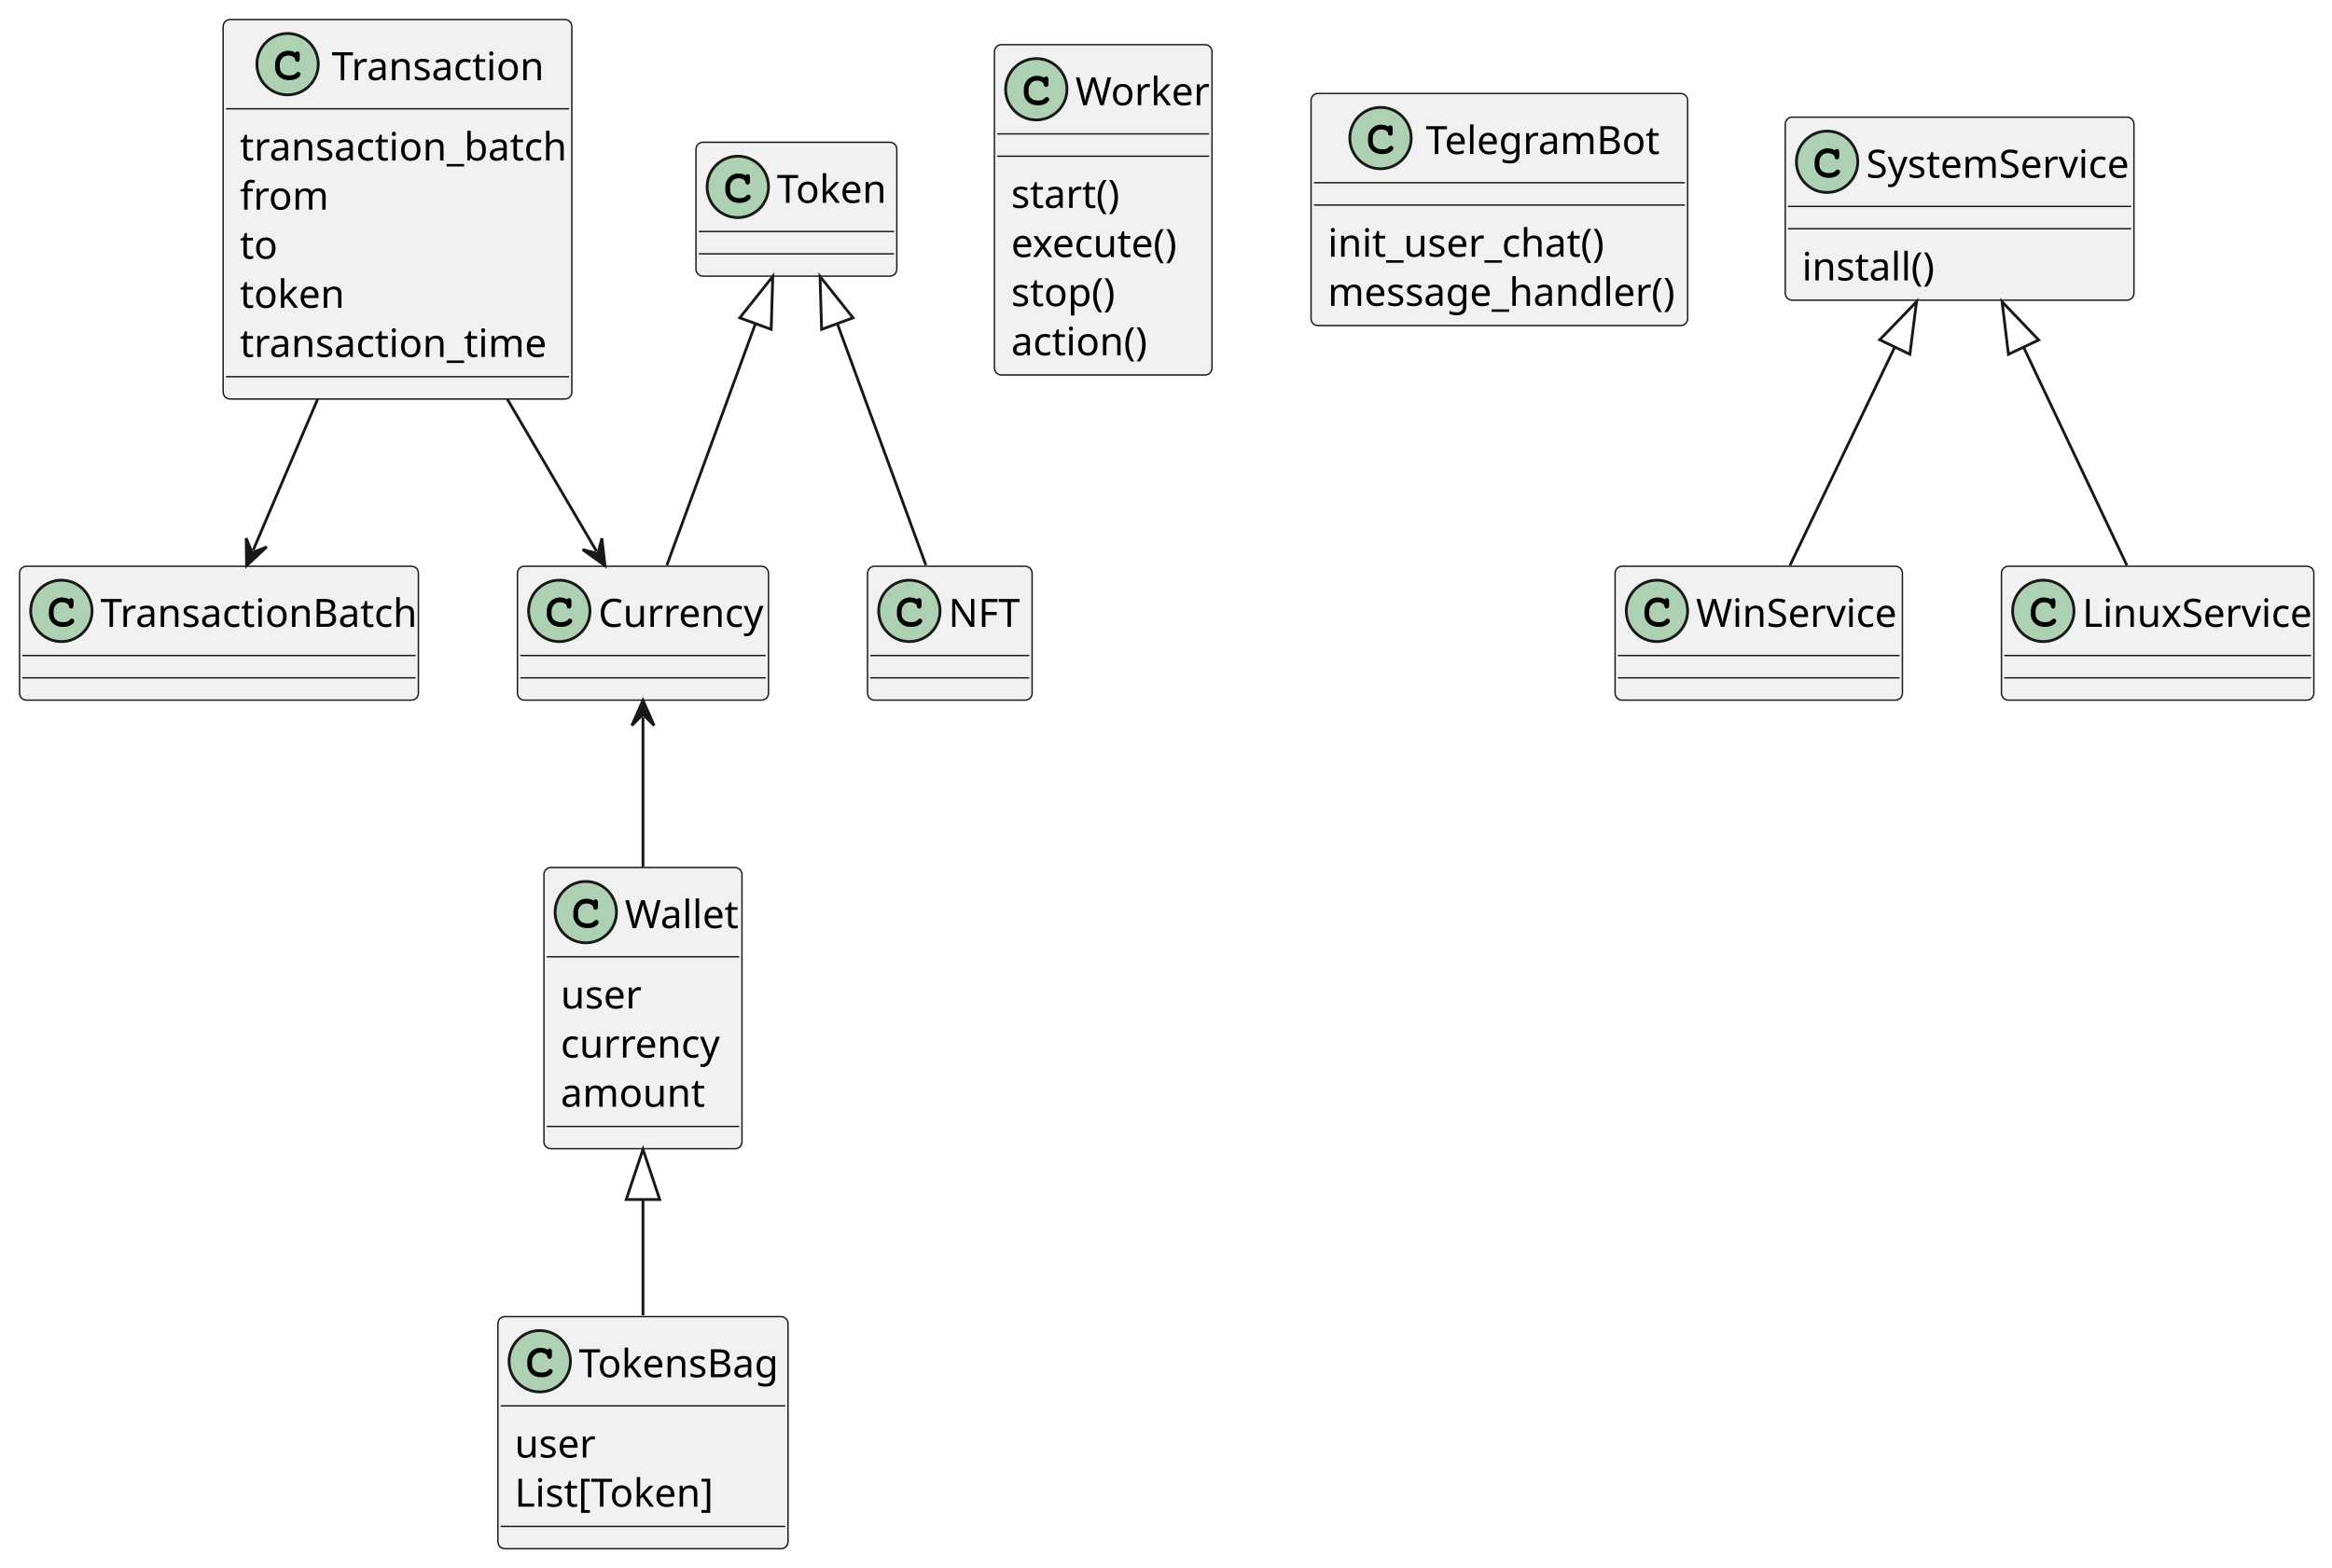
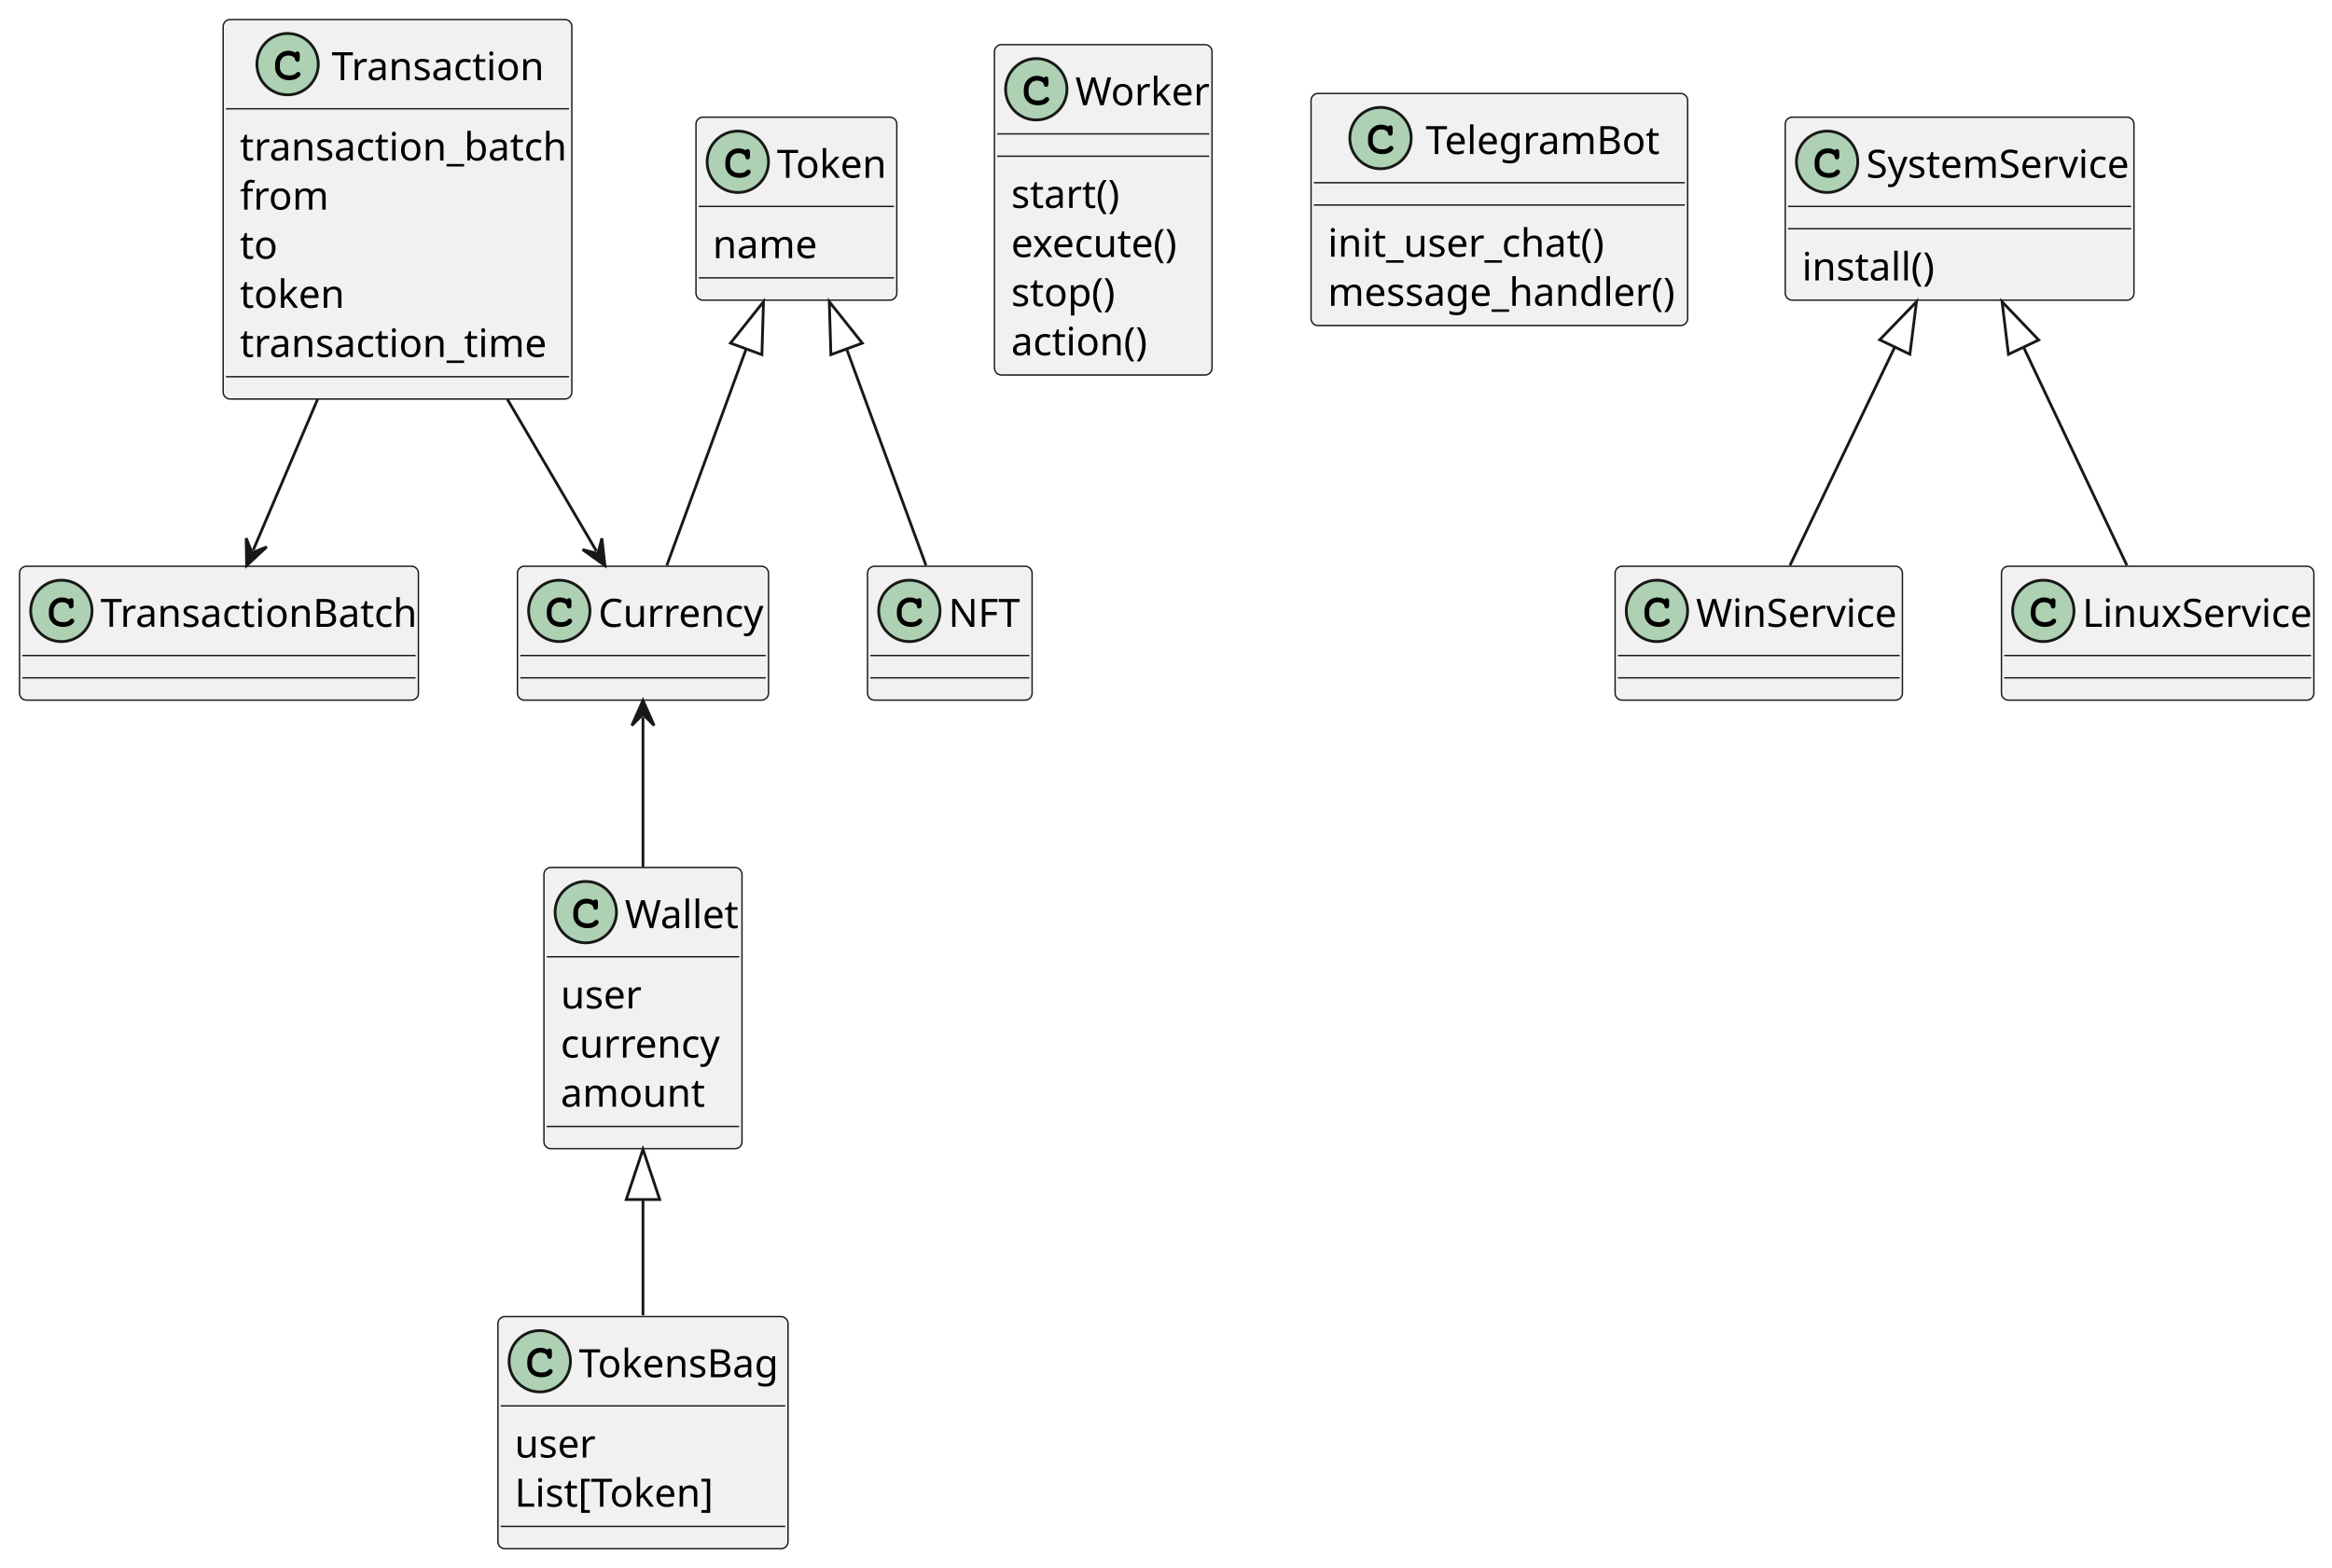
<svg xmlns="http://www.w3.org/2000/svg" contentStyleType="text/css" height="562px" preserveAspectRatio="none" style="width:836px;height:562px;background:#FFFFFF;" version="1.1" viewBox="0 0 836 562" width="836px" zoomAndPan="magnify">
  <defs />
  <g>
    <g id="elem_Worker">
      <rect codeLine="1" fill="#F1F1F1" height="118.438" id="Worker" rx="2.5" ry="2.5" style="stroke:#181818;stroke-width:0.5;" width="78" x="356.5" y="16" />
      <ellipse cx="371.5" cy="32" fill="#ADD1B2" rx="11" ry="11" style="stroke:#181818;stroke-width:1.0;" />
      <path d="M374.266,27.875 Q374.422,27.656 374.609,27.547 Q374.797,27.438 375.016,27.438 Q375.391,27.438 375.625,27.695 Q375.859,27.953 375.859,28.562 L375.859,30.016 Q375.859,30.625 375.625,30.891 Q375.391,31.156 375.016,31.156 Q374.672,31.156 374.469,30.953 Q374.266,30.766 374.156,30.25 Q374.109,29.891 373.922,29.703 Q373.594,29.328 372.984,29.109 Q372.375,28.891 371.75,28.891 Q370.984,28.891 370.352,29.219 Q369.719,29.547 369.227,30.297 Q368.734,31.047 368.734,32.078 L368.734,33.172 Q368.734,34.406 369.625,35.227 Q370.516,36.047 372.109,36.047 Q373.047,36.047 373.703,35.797 Q374.094,35.641 374.516,35.203 Q374.781,34.938 374.93,34.859 Q375.078,34.781 375.281,34.781 Q375.609,34.781 375.867,35.039 Q376.125,35.297 376.125,35.641 Q376.125,35.984 375.781,36.391 Q375.281,36.969 374.484,37.297 Q373.406,37.75 372.109,37.75 Q370.594,37.75 369.391,37.125 Q368.406,36.625 367.719,35.555 Q367.031,34.484 367.031,33.203 L367.031,32.047 Q367.031,30.719 367.648,29.57 Q368.266,28.422 369.359,27.805 Q370.453,27.188 371.688,27.188 Q372.422,27.188 373.07,27.352 Q373.719,27.516 374.266,27.875 Z " fill="#000000" />
      <text fill="#000000" font-family="sans-serif" font-size="14" lengthAdjust="spacing" textLength="46" x="385.5" y="37.728">Worker</text>
      <line style="stroke:#181818;stroke-width:0.5;" x1="357.5" x2="433.5" y1="48" y2="48" />
      <line style="stroke:#181818;stroke-width:0.5;" x1="357.5" x2="433.5" y1="56" y2="56" />
      <text fill="#000000" font-family="sans-serif" font-size="14" lengthAdjust="spacing" textLength="38" x="362.5" y="74.533">start()</text>
      <text fill="#000000" font-family="sans-serif" font-size="14" lengthAdjust="spacing" textLength="59" x="362.5" y="92.143">execute()</text>
      <text fill="#000000" font-family="sans-serif" font-size="14" lengthAdjust="spacing" textLength="37" x="362.5" y="109.752">stop()</text>
      <text fill="#000000" font-family="sans-serif" font-size="14" lengthAdjust="spacing" textLength="48" x="362.5" y="127.361">action()</text>
    </g>
    <g id="elem_TelegramBot">
      <rect codeLine="9" fill="#F1F1F1" height="83.219" id="TelegramBot" rx="2.5" ry="2.5" style="stroke:#181818;stroke-width:0.5;" width="135" x="470" y="33.5" />
      <ellipse cx="494.9" cy="49.5" fill="#ADD1B2" rx="11" ry="11" style="stroke:#181818;stroke-width:1.0;" />
      <path d="M497.666,45.375 Q497.822,45.156 498.009,45.047 Q498.197,44.938 498.416,44.938 Q498.791,44.938 499.025,45.195 Q499.259,45.453 499.259,46.062 L499.259,47.516 Q499.259,48.125 499.025,48.391 Q498.791,48.656 498.416,48.656 Q498.072,48.656 497.869,48.453 Q497.666,48.266 497.556,47.75 Q497.509,47.391 497.322,47.203 Q496.994,46.828 496.384,46.609 Q495.775,46.391 495.15,46.391 Q494.384,46.391 493.752,46.719 Q493.119,47.047 492.627,47.797 Q492.134,48.547 492.134,49.578 L492.134,50.672 Q492.134,51.906 493.025,52.727 Q493.916,53.547 495.509,53.547 Q496.447,53.547 497.103,53.297 Q497.494,53.141 497.916,52.703 Q498.181,52.438 498.33,52.359 Q498.478,52.281 498.681,52.281 Q499.009,52.281 499.267,52.539 Q499.525,52.797 499.525,53.141 Q499.525,53.484 499.181,53.891 Q498.681,54.469 497.884,54.797 Q496.806,55.25 495.509,55.25 Q493.994,55.25 492.791,54.625 Q491.806,54.125 491.119,53.055 Q490.431,51.984 490.431,50.703 L490.431,49.547 Q490.431,48.219 491.048,47.07 Q491.666,45.922 492.759,45.305 Q493.853,44.688 495.087,44.688 Q495.822,44.688 496.47,44.852 Q497.119,45.016 497.666,45.375 Z " fill="#000000" />
      <text fill="#000000" font-family="sans-serif" font-size="14" lengthAdjust="spacing" textLength="81" x="511.1" y="55.228">TelegramBot</text>
      <line style="stroke:#181818;stroke-width:0.5;" x1="471" x2="604" y1="65.5" y2="65.5" />
      <line style="stroke:#181818;stroke-width:0.5;" x1="471" x2="604" y1="73.5" y2="73.5" />
      <text fill="#000000" font-family="sans-serif" font-size="14" lengthAdjust="spacing" textLength="99" x="476" y="92.033">init_user_chat()</text>
      <text fill="#000000" font-family="sans-serif" font-size="14" lengthAdjust="spacing" textLength="123" x="476" y="109.643">message_handler()</text>
    </g>
    <g id="elem_Transaction">
      <rect codeLine="14" fill="#F1F1F1" height="136.047" id="Transaction" rx="2.5" ry="2.5" style="stroke:#181818;stroke-width:0.5;" width="125" x="80" y="7" />
      <ellipse cx="103.1" cy="23" fill="#ADD1B2" rx="11" ry="11" style="stroke:#181818;stroke-width:1.0;" />
      <path d="M105.866,18.875 Q106.022,18.656 106.209,18.547 Q106.397,18.438 106.616,18.438 Q106.991,18.438 107.225,18.695 Q107.459,18.953 107.459,19.562 L107.459,21.016 Q107.459,21.625 107.225,21.891 Q106.991,22.156 106.616,22.156 Q106.272,22.156 106.069,21.953 Q105.866,21.766 105.756,21.25 Q105.709,20.891 105.522,20.703 Q105.194,20.328 104.584,20.109 Q103.975,19.891 103.35,19.891 Q102.584,19.891 101.952,20.219 Q101.319,20.547 100.827,21.297 Q100.334,22.047 100.334,23.078 L100.334,24.172 Q100.334,25.406 101.225,26.227 Q102.116,27.047 103.709,27.047 Q104.647,27.047 105.303,26.797 Q105.694,26.641 106.116,26.203 Q106.381,25.938 106.53,25.859 Q106.678,25.781 106.881,25.781 Q107.209,25.781 107.467,26.039 Q107.725,26.297 107.725,26.641 Q107.725,26.984 107.381,27.391 Q106.881,27.969 106.084,28.297 Q105.006,28.75 103.709,28.75 Q102.194,28.75 100.991,28.125 Q100.006,27.625 99.319,26.555 Q98.631,25.484 98.631,24.203 L98.631,23.047 Q98.631,21.719 99.248,20.57 Q99.866,19.422 100.959,18.805 Q102.053,18.188 103.287,18.188 Q104.022,18.188 104.67,18.352 Q105.319,18.516 105.866,18.875 Z " fill="#000000" />
      <text fill="#000000" font-family="sans-serif" font-size="14" lengthAdjust="spacing" textLength="75" x="118.9" y="28.729">Transaction</text>
      <line style="stroke:#181818;stroke-width:0.5;" x1="81" x2="204" y1="39" y2="39" />
      <text fill="#000000" font-family="sans-serif" font-size="14" lengthAdjust="spacing" textLength="113" x="86" y="57.533">transaction_batch</text>
      <text fill="#000000" font-family="sans-serif" font-size="14" lengthAdjust="spacing" textLength="28" x="86" y="75.143">from</text>
      <text fill="#000000" font-family="sans-serif" font-size="14" lengthAdjust="spacing" textLength="12" x="86" y="92.752">to</text>
      <text fill="#000000" font-family="sans-serif" font-size="14" lengthAdjust="spacing" textLength="35" x="86" y="110.361">token</text>
      <text fill="#000000" font-family="sans-serif" font-size="14" lengthAdjust="spacing" textLength="104" x="86" y="127.971">transaction_time</text>
      <line style="stroke:#181818;stroke-width:0.5;" x1="81" x2="204" y1="135.047" y2="135.047" />
    </g>
    <g id="elem_TransactionBatch">
      <rect codeLine="22" fill="#F1F1F1" height="48" id="TransactionBatch" rx="2.5" ry="2.5" style="stroke:#181818;stroke-width:0.5;" width="143" x="7" y="203" />
      <ellipse cx="22" cy="219" fill="#ADD1B2" rx="11" ry="11" style="stroke:#181818;stroke-width:1.0;" />
      <path d="M24.766,214.875 Q24.922,214.656 25.109,214.547 Q25.297,214.438 25.516,214.438 Q25.891,214.438 26.125,214.695 Q26.359,214.953 26.359,215.562 L26.359,217.016 Q26.359,217.625 26.125,217.891 Q25.891,218.156 25.516,218.156 Q25.172,218.156 24.969,217.953 Q24.766,217.766 24.656,217.25 Q24.609,216.891 24.422,216.703 Q24.094,216.328 23.484,216.109 Q22.875,215.891 22.25,215.891 Q21.484,215.891 20.852,216.219 Q20.219,216.547 19.727,217.297 Q19.234,218.047 19.234,219.078 L19.234,220.172 Q19.234,221.406 20.125,222.227 Q21.016,223.047 22.609,223.047 Q23.547,223.047 24.203,222.797 Q24.594,222.641 25.016,222.203 Q25.281,221.938 25.43,221.859 Q25.578,221.781 25.781,221.781 Q26.109,221.781 26.367,222.039 Q26.625,222.297 26.625,222.641 Q26.625,222.984 26.281,223.391 Q25.781,223.969 24.984,224.297 Q23.906,224.75 22.609,224.75 Q21.094,224.75 19.891,224.125 Q18.906,223.625 18.219,222.555 Q17.531,221.484 17.531,220.203 L17.531,219.047 Q17.531,217.719 18.148,216.57 Q18.766,215.422 19.859,214.805 Q20.953,214.188 22.188,214.188 Q22.922,214.188 23.57,214.352 Q24.219,214.516 24.766,214.875 Z " fill="#000000" />
      <text fill="#000000" font-family="sans-serif" font-size="14" lengthAdjust="spacing" textLength="111" x="36" y="224.728">TransactionBatch</text>
      <line style="stroke:#181818;stroke-width:0.5;" x1="8" x2="149" y1="235" y2="235" />
      <line style="stroke:#181818;stroke-width:0.5;" x1="8" x2="149" y1="243" y2="243" />
    </g>
    <g id="elem_TokensBag">
      <rect codeLine="24" fill="#F1F1F1" height="83.219" id="TokensBag" rx="2.5" ry="2.5" style="stroke:#181818;stroke-width:0.5;" width="104" x="178.5" y="472" />
      <ellipse cx="193.5" cy="488" fill="#ADD1B2" rx="11" ry="11" style="stroke:#181818;stroke-width:1.0;" />
      <path d="M196.266,483.875 Q196.422,483.656 196.609,483.547 Q196.797,483.438 197.016,483.438 Q197.391,483.438 197.625,483.695 Q197.859,483.953 197.859,484.562 L197.859,486.016 Q197.859,486.625 197.625,486.891 Q197.391,487.156 197.016,487.156 Q196.672,487.156 196.469,486.953 Q196.266,486.766 196.156,486.25 Q196.109,485.891 195.922,485.703 Q195.594,485.328 194.984,485.109 Q194.375,484.891 193.75,484.891 Q192.984,484.891 192.352,485.219 Q191.719,485.547 191.227,486.297 Q190.734,487.047 190.734,488.078 L190.734,489.172 Q190.734,490.406 191.625,491.227 Q192.516,492.047 194.109,492.047 Q195.047,492.047 195.703,491.797 Q196.094,491.641 196.516,491.203 Q196.781,490.938 196.93,490.859 Q197.078,490.781 197.281,490.781 Q197.609,490.781 197.867,491.039 Q198.125,491.297 198.125,491.641 Q198.125,491.984 197.781,492.391 Q197.281,492.969 196.484,493.297 Q195.406,493.75 194.109,493.75 Q192.594,493.75 191.391,493.125 Q190.406,492.625 189.719,491.555 Q189.031,490.484 189.031,489.203 L189.031,488.047 Q189.031,486.719 189.648,485.57 Q190.266,484.422 191.359,483.805 Q192.453,483.188 193.688,483.188 Q194.422,483.188 195.07,483.352 Q195.719,483.516 196.266,483.875 Z " fill="#000000" />
      <text fill="#000000" font-family="sans-serif" font-size="14" lengthAdjust="spacing" textLength="72" x="207.5" y="493.728">TokensBag</text>
      <line style="stroke:#181818;stroke-width:0.5;" x1="179.5" x2="281.5" y1="504" y2="504" />
      <text fill="#000000" font-family="sans-serif" font-size="14" lengthAdjust="spacing" textLength="28" x="184.5" y="522.533">user</text>
      <text fill="#000000" font-family="sans-serif" font-size="14" lengthAdjust="spacing" textLength="70" x="184.5" y="540.143">List[Token]</text>
      <line style="stroke:#181818;stroke-width:0.5;" x1="179.5" x2="281.5" y1="547.219" y2="547.219" />
    </g>
    <g id="elem_Wallet">
      <rect codeLine="29" fill="#F1F1F1" height="100.828" id="Wallet" rx="2.5" ry="2.5" style="stroke:#181818;stroke-width:0.5;" width="71" x="195" y="311" />
      <ellipse cx="210" cy="327" fill="#ADD1B2" rx="11" ry="11" style="stroke:#181818;stroke-width:1.0;" />
      <path d="M212.766,322.875 Q212.922,322.656 213.109,322.547 Q213.297,322.438 213.516,322.438 Q213.891,322.438 214.125,322.695 Q214.359,322.953 214.359,323.562 L214.359,325.016 Q214.359,325.625 214.125,325.891 Q213.891,326.156 213.516,326.156 Q213.172,326.156 212.969,325.953 Q212.766,325.766 212.656,325.25 Q212.609,324.891 212.422,324.703 Q212.094,324.328 211.484,324.109 Q210.875,323.891 210.25,323.891 Q209.484,323.891 208.852,324.219 Q208.219,324.547 207.727,325.297 Q207.234,326.047 207.234,327.078 L207.234,328.172 Q207.234,329.406 208.125,330.227 Q209.016,331.047 210.609,331.047 Q211.547,331.047 212.203,330.797 Q212.594,330.641 213.016,330.203 Q213.281,329.938 213.43,329.859 Q213.578,329.781 213.781,329.781 Q214.109,329.781 214.367,330.039 Q214.625,330.297 214.625,330.641 Q214.625,330.984 214.281,331.391 Q213.781,331.969 212.984,332.297 Q211.906,332.75 210.609,332.75 Q209.094,332.75 207.891,332.125 Q206.906,331.625 206.219,330.555 Q205.531,329.484 205.531,328.203 L205.531,327.047 Q205.531,325.719 206.148,324.57 Q206.766,323.422 207.859,322.805 Q208.953,322.188 210.188,322.188 Q210.922,322.188 211.57,322.352 Q212.219,322.516 212.766,322.875 Z " fill="#000000" />
      <text fill="#000000" font-family="sans-serif" font-size="14" lengthAdjust="spacing" textLength="39" x="224" y="332.728">Wallet</text>
      <line style="stroke:#181818;stroke-width:0.5;" x1="196" x2="265" y1="343" y2="343" />
      <text fill="#000000" font-family="sans-serif" font-size="14" lengthAdjust="spacing" textLength="28" x="201" y="361.533">user</text>
      <text fill="#000000" font-family="sans-serif" font-size="14" lengthAdjust="spacing" textLength="55" x="201" y="379.143">currency</text>
      <text fill="#000000" font-family="sans-serif" font-size="14" lengthAdjust="spacing" textLength="47" x="201" y="396.752">amount</text>
      <line style="stroke:#181818;stroke-width:0.5;" x1="196" x2="265" y1="403.828" y2="403.828" />
    </g>
    <g id="elem_Token">
-       <rect codeLine="35" fill="#F1F1F1" height="48" id="Token" rx="2.5" ry="2.5" style="stroke:#181818;stroke-width:0.5;" width="72" x="249.5" y="51" />
-       <ellipse cx="264.5" cy="67" fill="#ADD1B2" rx="11" ry="11" style="stroke:#181818;stroke-width:1.0;" />
-       <path d="M267.266,62.875 Q267.422,62.656 267.609,62.547 Q267.797,62.438 268.016,62.438 Q268.391,62.438 268.625,62.695 Q268.859,62.953 268.859,63.562 L268.859,65.016 Q268.859,65.625 268.625,65.891 Q268.391,66.156 268.016,66.156 Q267.672,66.156 267.469,65.953 Q267.266,65.766 267.156,65.25 Q267.109,64.891 266.922,64.703 Q266.594,64.328 265.984,64.109 Q265.375,63.891 264.75,63.891 Q263.984,63.891 263.352,64.219 Q262.719,64.547 262.227,65.297 Q261.734,66.047 261.734,67.078 L261.734,68.172 Q261.734,69.406 262.625,70.227 Q263.516,71.047 265.109,71.047 Q266.047,71.047 266.703,70.797 Q267.094,70.641 267.516,70.203 Q267.781,69.938 267.93,69.859 Q268.078,69.781 268.281,69.781 Q268.609,69.781 268.867,70.039 Q269.125,70.297 269.125,70.641 Q269.125,70.984 268.781,71.391 Q268.281,71.969 267.484,72.297 Q266.406,72.75 265.109,72.75 Q263.594,72.75 262.391,72.125 Q261.406,71.625 260.719,70.555 Q260.031,69.484 260.031,68.203 L260.031,67.047 Q260.031,65.719 260.648,64.57 Q261.266,63.422 262.359,62.805 Q263.453,62.188 264.688,62.188 Q265.422,62.188 266.07,62.352 Q266.719,62.516 267.266,62.875 Z " fill="#000000" />
-       <text fill="#000000" font-family="sans-serif" font-size="14" lengthAdjust="spacing" textLength="40" x="278.5" y="72.728">Token</text>
-       <line style="stroke:#181818;stroke-width:0.5;" x1="250.5" x2="320.5" y1="83" y2="83" />
-       <line style="stroke:#181818;stroke-width:0.5;" x1="250.5" x2="320.5" y1="91" y2="91" />
+       <rect codeLine="35" fill="#F1F1F1" height="65.609" id="Token" rx="2.5" ry="2.5" style="stroke:#181818;stroke-width:0.5;" width="72" x="249.5" y="42" />
+       <ellipse cx="264.5" cy="58" fill="#ADD1B2" rx="11" ry="11" style="stroke:#181818;stroke-width:1.0;" />
+       <path d="M267.266,53.875 Q267.422,53.656 267.609,53.547 Q267.797,53.438 268.016,53.438 Q268.391,53.438 268.625,53.695 Q268.859,53.953 268.859,54.562 L268.859,56.016 Q268.859,56.625 268.625,56.891 Q268.391,57.156 268.016,57.156 Q267.672,57.156 267.469,56.953 Q267.266,56.766 267.156,56.25 Q267.109,55.891 266.922,55.703 Q266.594,55.328 265.984,55.109 Q265.375,54.891 264.75,54.891 Q263.984,54.891 263.352,55.219 Q262.719,55.547 262.227,56.297 Q261.734,57.047 261.734,58.078 L261.734,59.172 Q261.734,60.406 262.625,61.227 Q263.516,62.047 265.109,62.047 Q266.047,62.047 266.703,61.797 Q267.094,61.641 267.516,61.203 Q267.781,60.938 267.93,60.859 Q268.078,60.781 268.281,60.781 Q268.609,60.781 268.867,61.039 Q269.125,61.297 269.125,61.641 Q269.125,61.984 268.781,62.391 Q268.281,62.969 267.484,63.297 Q266.406,63.75 265.109,63.75 Q263.594,63.75 262.391,63.125 Q261.406,62.625 260.719,61.555 Q260.031,60.484 260.031,59.203 L260.031,58.047 Q260.031,56.719 260.648,55.57 Q261.266,54.422 262.359,53.805 Q263.453,53.188 264.688,53.188 Q265.422,53.188 266.07,53.352 Q266.719,53.516 267.266,53.875 Z " fill="#000000" />
+       <text fill="#000000" font-family="sans-serif" font-size="14" lengthAdjust="spacing" textLength="40" x="278.5" y="63.728">Token</text>
+       <line style="stroke:#181818;stroke-width:0.5;" x1="250.5" x2="320.5" y1="74" y2="74" />
+       <text fill="#000000" font-family="sans-serif" font-size="14" lengthAdjust="spacing" textLength="35" x="255.5" y="92.533">name</text>
+       <line style="stroke:#181818;stroke-width:0.5;" x1="250.5" x2="320.5" y1="99.609" y2="99.609" />
    </g>
    <g id="elem_Currency">
-       <rect codeLine="36" fill="#F1F1F1" height="48" id="Currency" rx="2.5" ry="2.5" style="stroke:#181818;stroke-width:0.5;" width="90" x="185.5" y="203" />
+       <rect codeLine="39" fill="#F1F1F1" height="48" id="Currency" rx="2.5" ry="2.5" style="stroke:#181818;stroke-width:0.5;" width="90" x="185.5" y="203" />
      <ellipse cx="200.5" cy="219" fill="#ADD1B2" rx="11" ry="11" style="stroke:#181818;stroke-width:1.0;" />
      <path d="M203.266,214.875 Q203.422,214.656 203.609,214.547 Q203.797,214.438 204.016,214.438 Q204.391,214.438 204.625,214.695 Q204.859,214.953 204.859,215.562 L204.859,217.016 Q204.859,217.625 204.625,217.891 Q204.391,218.156 204.016,218.156 Q203.672,218.156 203.469,217.953 Q203.266,217.766 203.156,217.25 Q203.109,216.891 202.922,216.703 Q202.594,216.328 201.984,216.109 Q201.375,215.891 200.75,215.891 Q199.984,215.891 199.352,216.219 Q198.719,216.547 198.227,217.297 Q197.734,218.047 197.734,219.078 L197.734,220.172 Q197.734,221.406 198.625,222.227 Q199.516,223.047 201.109,223.047 Q202.047,223.047 202.703,222.797 Q203.094,222.641 203.516,222.203 Q203.781,221.938 203.93,221.859 Q204.078,221.781 204.281,221.781 Q204.609,221.781 204.867,222.039 Q205.125,222.297 205.125,222.641 Q205.125,222.984 204.781,223.391 Q204.281,223.969 203.484,224.297 Q202.406,224.75 201.109,224.75 Q199.594,224.75 198.391,224.125 Q197.406,223.625 196.719,222.555 Q196.031,221.484 196.031,220.203 L196.031,219.047 Q196.031,217.719 196.648,216.57 Q197.266,215.422 198.359,214.805 Q199.453,214.188 200.688,214.188 Q201.422,214.188 202.07,214.352 Q202.719,214.516 203.266,214.875 Z " fill="#000000" />
      <text fill="#000000" font-family="sans-serif" font-size="14" lengthAdjust="spacing" textLength="58" x="214.5" y="224.728">Currency</text>
      <line style="stroke:#181818;stroke-width:0.5;" x1="186.5" x2="274.5" y1="235" y2="235" />
      <line style="stroke:#181818;stroke-width:0.5;" x1="186.5" x2="274.5" y1="243" y2="243" />
    </g>
    <g id="elem_NFT">
-       <rect codeLine="37" fill="#F1F1F1" height="48" id="NFT" rx="2.5" ry="2.5" style="stroke:#181818;stroke-width:0.5;" width="59" x="311" y="203" />
+       <rect codeLine="40" fill="#F1F1F1" height="48" id="NFT" rx="2.5" ry="2.5" style="stroke:#181818;stroke-width:0.5;" width="59" x="311" y="203" />
      <ellipse cx="326" cy="219" fill="#ADD1B2" rx="11" ry="11" style="stroke:#181818;stroke-width:1.0;" />
      <path d="M328.766,214.875 Q328.922,214.656 329.109,214.547 Q329.297,214.438 329.516,214.438 Q329.891,214.438 330.125,214.695 Q330.359,214.953 330.359,215.562 L330.359,217.016 Q330.359,217.625 330.125,217.891 Q329.891,218.156 329.516,218.156 Q329.172,218.156 328.969,217.953 Q328.766,217.766 328.656,217.25 Q328.609,216.891 328.422,216.703 Q328.094,216.328 327.484,216.109 Q326.875,215.891 326.25,215.891 Q325.484,215.891 324.852,216.219 Q324.219,216.547 323.727,217.297 Q323.234,218.047 323.234,219.078 L323.234,220.172 Q323.234,221.406 324.125,222.227 Q325.016,223.047 326.609,223.047 Q327.547,223.047 328.203,222.797 Q328.594,222.641 329.016,222.203 Q329.281,221.938 329.43,221.859 Q329.578,221.781 329.781,221.781 Q330.109,221.781 330.367,222.039 Q330.625,222.297 330.625,222.641 Q330.625,222.984 330.281,223.391 Q329.781,223.969 328.984,224.297 Q327.906,224.75 326.609,224.75 Q325.094,224.75 323.891,224.125 Q322.906,223.625 322.219,222.555 Q321.531,221.484 321.531,220.203 L321.531,219.047 Q321.531,217.719 322.148,216.57 Q322.766,215.422 323.859,214.805 Q324.953,214.188 326.188,214.188 Q326.922,214.188 327.57,214.352 Q328.219,214.516 328.766,214.875 Z " fill="#000000" />
      <text fill="#000000" font-family="sans-serif" font-size="14" lengthAdjust="spacing" textLength="27" x="340" y="224.728">NFT</text>
      <line style="stroke:#181818;stroke-width:0.5;" x1="312" x2="369" y1="235" y2="235" />
      <line style="stroke:#181818;stroke-width:0.5;" x1="312" x2="369" y1="243" y2="243" />
    </g>
    <g id="elem_SystemService">
-       <rect codeLine="39" fill="#F1F1F1" height="65.609" id="SystemService" rx="2.5" ry="2.5" style="stroke:#181818;stroke-width:0.5;" width="125" x="640" y="42" />
+       <rect codeLine="42" fill="#F1F1F1" height="65.609" id="SystemService" rx="2.5" ry="2.5" style="stroke:#181818;stroke-width:0.5;" width="125" x="640" y="42" />
      <ellipse cx="655" cy="58" fill="#ADD1B2" rx="11" ry="11" style="stroke:#181818;stroke-width:1.0;" />
      <path d="M657.766,53.875 Q657.922,53.656 658.109,53.547 Q658.297,53.438 658.516,53.438 Q658.891,53.438 659.125,53.695 Q659.359,53.953 659.359,54.562 L659.359,56.016 Q659.359,56.625 659.125,56.891 Q658.891,57.156 658.516,57.156 Q658.172,57.156 657.969,56.953 Q657.766,56.766 657.656,56.25 Q657.609,55.891 657.422,55.703 Q657.094,55.328 656.484,55.109 Q655.875,54.891 655.25,54.891 Q654.484,54.891 653.852,55.219 Q653.219,55.547 652.727,56.297 Q652.234,57.047 652.234,58.078 L652.234,59.172 Q652.234,60.406 653.125,61.227 Q654.016,62.047 655.609,62.047 Q656.547,62.047 657.203,61.797 Q657.594,61.641 658.016,61.203 Q658.281,60.938 658.43,60.859 Q658.578,60.781 658.781,60.781 Q659.109,60.781 659.367,61.039 Q659.625,61.297 659.625,61.641 Q659.625,61.984 659.281,62.391 Q658.781,62.969 657.984,63.297 Q656.906,63.75 655.609,63.75 Q654.094,63.75 652.891,63.125 Q651.906,62.625 651.219,61.555 Q650.531,60.484 650.531,59.203 L650.531,58.047 Q650.531,56.719 651.148,55.57 Q651.766,54.422 652.859,53.805 Q653.953,53.188 655.188,53.188 Q655.922,53.188 656.57,53.352 Q657.219,53.516 657.766,53.875 Z " fill="#000000" />
      <text fill="#000000" font-family="sans-serif" font-size="14" lengthAdjust="spacing" textLength="93" x="669" y="63.728">SystemService</text>
      <line style="stroke:#181818;stroke-width:0.5;" x1="641" x2="764" y1="74" y2="74" />
      <line style="stroke:#181818;stroke-width:0.5;" x1="641" x2="764" y1="82" y2="82" />
      <text fill="#000000" font-family="sans-serif" font-size="14" lengthAdjust="spacing" textLength="46" x="646" y="100.533">install()</text>
    </g>
    <g id="elem_WinService">
-       <rect codeLine="42" fill="#F1F1F1" height="48" id="WinService" rx="2.5" ry="2.5" style="stroke:#181818;stroke-width:0.5;" width="103" x="579" y="203" />
+       <rect codeLine="45" fill="#F1F1F1" height="48" id="WinService" rx="2.5" ry="2.5" style="stroke:#181818;stroke-width:0.5;" width="103" x="579" y="203" />
      <ellipse cx="594" cy="219" fill="#ADD1B2" rx="11" ry="11" style="stroke:#181818;stroke-width:1.0;" />
      <path d="M596.766,214.875 Q596.922,214.656 597.109,214.547 Q597.297,214.438 597.516,214.438 Q597.891,214.438 598.125,214.695 Q598.359,214.953 598.359,215.562 L598.359,217.016 Q598.359,217.625 598.125,217.891 Q597.891,218.156 597.516,218.156 Q597.172,218.156 596.969,217.953 Q596.766,217.766 596.656,217.25 Q596.609,216.891 596.422,216.703 Q596.094,216.328 595.484,216.109 Q594.875,215.891 594.25,215.891 Q593.484,215.891 592.852,216.219 Q592.219,216.547 591.727,217.297 Q591.234,218.047 591.234,219.078 L591.234,220.172 Q591.234,221.406 592.125,222.227 Q593.016,223.047 594.609,223.047 Q595.547,223.047 596.203,222.797 Q596.594,222.641 597.016,222.203 Q597.281,221.938 597.43,221.859 Q597.578,221.781 597.781,221.781 Q598.109,221.781 598.367,222.039 Q598.625,222.297 598.625,222.641 Q598.625,222.984 598.281,223.391 Q597.781,223.969 596.984,224.297 Q595.906,224.75 594.609,224.75 Q593.094,224.75 591.891,224.125 Q590.906,223.625 590.219,222.555 Q589.531,221.484 589.531,220.203 L589.531,219.047 Q589.531,217.719 590.148,216.57 Q590.766,215.422 591.859,214.805 Q592.953,214.188 594.188,214.188 Q594.922,214.188 595.57,214.352 Q596.219,214.516 596.766,214.875 Z " fill="#000000" />
      <text fill="#000000" font-family="sans-serif" font-size="14" lengthAdjust="spacing" textLength="71" x="608" y="224.728">WinService</text>
      <line style="stroke:#181818;stroke-width:0.5;" x1="580" x2="681" y1="235" y2="235" />
      <line style="stroke:#181818;stroke-width:0.5;" x1="580" x2="681" y1="243" y2="243" />
    </g>
    <g id="elem_LinuxService">
-       <rect codeLine="43" fill="#F1F1F1" height="48" id="LinuxService" rx="2.5" ry="2.5" style="stroke:#181818;stroke-width:0.5;" width="112" x="717.5" y="203" />
+       <rect codeLine="46" fill="#F1F1F1" height="48" id="LinuxService" rx="2.5" ry="2.5" style="stroke:#181818;stroke-width:0.5;" width="112" x="717.5" y="203" />
      <ellipse cx="732.5" cy="219" fill="#ADD1B2" rx="11" ry="11" style="stroke:#181818;stroke-width:1.0;" />
      <path d="M735.266,214.875 Q735.422,214.656 735.609,214.547 Q735.797,214.438 736.016,214.438 Q736.391,214.438 736.625,214.695 Q736.859,214.953 736.859,215.562 L736.859,217.016 Q736.859,217.625 736.625,217.891 Q736.391,218.156 736.016,218.156 Q735.672,218.156 735.469,217.953 Q735.266,217.766 735.156,217.25 Q735.109,216.891 734.922,216.703 Q734.594,216.328 733.984,216.109 Q733.375,215.891 732.75,215.891 Q731.984,215.891 731.352,216.219 Q730.719,216.547 730.227,217.297 Q729.734,218.047 729.734,219.078 L729.734,220.172 Q729.734,221.406 730.625,222.227 Q731.516,223.047 733.109,223.047 Q734.047,223.047 734.703,222.797 Q735.094,222.641 735.516,222.203 Q735.781,221.938 735.93,221.859 Q736.078,221.781 736.281,221.781 Q736.609,221.781 736.867,222.039 Q737.125,222.297 737.125,222.641 Q737.125,222.984 736.781,223.391 Q736.281,223.969 735.484,224.297 Q734.406,224.75 733.109,224.75 Q731.594,224.75 730.391,224.125 Q729.406,223.625 728.719,222.555 Q728.031,221.484 728.031,220.203 L728.031,219.047 Q728.031,217.719 728.648,216.57 Q729.266,215.422 730.359,214.805 Q731.453,214.188 732.688,214.188 Q733.422,214.188 734.07,214.352 Q734.719,214.516 735.266,214.875 Z " fill="#000000" />
      <text fill="#000000" font-family="sans-serif" font-size="14" lengthAdjust="spacing" textLength="80" x="746.5" y="224.728">LinuxService</text>
      <line style="stroke:#181818;stroke-width:0.5;" x1="718.5" x2="828.5" y1="235" y2="235" />
      <line style="stroke:#181818;stroke-width:0.5;" x1="718.5" x2="828.5" y1="243" y2="243" />
    </g>
    <g id="link_SystemService_WinService">
-       <path codeLine="45" d="M679.264,124.409 C665.634,152.819 653.87,177.32 641.69,202.69 " fill="none" id="SystemService-backto-WinService" style="stroke:#181818;stroke-width:1.0;" />
+       <path codeLine="48" d="M679.264,124.409 C665.634,152.819 653.87,177.32 641.69,202.69 " fill="none" id="SystemService-backto-WinService" style="stroke:#181818;stroke-width:1.0;" />
      <polygon fill="none" points="687.05,108.18,673.854,121.814,684.674,127.004,687.05,108.18" style="stroke:#181818;stroke-width:1.0;" />
    </g>
    <g id="link_SystemService_LinuxService">
-       <path codeLine="46" d="M725.432,124.449 C738.882,152.859 750.46,177.32 762.47,202.69 " fill="none" id="SystemService-backto-LinuxService" style="stroke:#181818;stroke-width:1.0;" />
+       <path codeLine="49" d="M725.432,124.449 C738.882,152.859 750.46,177.32 762.47,202.69 " fill="none" id="SystemService-backto-LinuxService" style="stroke:#181818;stroke-width:1.0;" />
      <polygon fill="none" points="717.73,108.18,720.009,127.016,730.855,121.882,717.73,108.18" style="stroke:#181818;stroke-width:1.0;" />
    </g>
    <g id="link_Token_Currency">
-       <path codeLine="48" d="M270.83,116.008 C260.52,144.108 249.42,174.39 239.07,202.62 " fill="none" id="Token-backto-Currency" style="stroke:#181818;stroke-width:1.0;" />
-       <polygon fill="none" points="277.03,99.11,265.197,113.942,276.463,118.075,277.03,99.11" style="stroke:#181818;stroke-width:1.0;" />
+       <path codeLine="51" d="M267.502,125.079 C257.082,153.489 248.35,177.32 239.05,202.69 " fill="none" id="Token-backto-Currency" style="stroke:#181818;stroke-width:1.0;" />
+       <polygon fill="none" points="273.7,108.18,261.869,123.013,273.135,127.145,273.7,108.18" style="stroke:#181818;stroke-width:1.0;" />
    </g>
    <g id="link_Token_NFT">
-       <path codeLine="49" d="M300.17,116.008 C310.48,144.108 321.58,174.39 331.93,202.62 " fill="none" id="Token-backto-NFT" style="stroke:#181818;stroke-width:1.0;" />
-       <polygon fill="none" points="293.97,99.11,294.537,118.075,305.803,113.942,293.97,99.11" style="stroke:#181818;stroke-width:1.0;" />
+       <path codeLine="52" d="M303.498,125.079 C313.918,153.489 322.65,177.32 331.95,202.69 " fill="none" id="Token-backto-NFT" style="stroke:#181818;stroke-width:1.0;" />
+       <polygon fill="none" points="297.3,108.18,297.865,127.145,309.131,123.013,297.3,108.18" style="stroke:#181818;stroke-width:1.0;" />
    </g>
    <g id="link_Currency_Wallet">
-       <path codeLine="51" d="M230.5,257.08 C230.5,273.54 230.5,290.3 230.5,310.8 " fill="none" id="Currency-backto-Wallet" style="stroke:#181818;stroke-width:1.0;" />
+       <path codeLine="54" d="M230.5,257.08 C230.5,273.54 230.5,290.3 230.5,310.8 " fill="none" id="Currency-backto-Wallet" style="stroke:#181818;stroke-width:1.0;" />
      <polygon fill="#181818" points="230.5,251.08,226.5,260.08,230.5,256.08,234.5,260.08,230.5,251.08" style="stroke:#181818;stroke-width:1.0;" />
    </g>
    <g id="link_Transaction_TransactionBatch">
-       <path codeLine="52" d="M113.87,143.1 C104.75,164.48 97.614,181.191 90.764,197.251 " fill="none" id="Transaction-to-TransactionBatch" style="stroke:#181818;stroke-width:1.0;" />
+       <path codeLine="55" d="M113.87,143.1 C104.75,164.48 97.614,181.191 90.764,197.251 " fill="none" id="Transaction-to-TransactionBatch" style="stroke:#181818;stroke-width:1.0;" />
      <polygon fill="#181818" points="88.41,202.77,95.62,196.061,90.372,198.171,88.262,192.922,88.41,202.77" style="stroke:#181818;stroke-width:1.0;" />
    </g>
    <g id="link_Transaction_Currency">
-       <path codeLine="53" d="M181.87,143.1 C194.41,164.48 204.414,181.535 213.834,197.595 " fill="none" id="Transaction-to-Currency" style="stroke:#181818;stroke-width:1.0;" />
+       <path codeLine="56" d="M181.87,143.1 C194.41,164.48 204.414,181.535 213.834,197.595 " fill="none" id="Transaction-to-Currency" style="stroke:#181818;stroke-width:1.0;" />
      <polygon fill="#181818" points="216.87,202.77,215.767,192.983,214.34,198.457,208.866,197.031,216.87,202.77" style="stroke:#181818;stroke-width:1.0;" />
    </g>
    <g id="link_Wallet_TokensBag">
-       <path codeLine="55" d="M230.5,430.03 C230.5,449.32 230.5,453.15 230.5,471.53 " fill="none" id="Wallet-backto-TokensBag" style="stroke:#181818;stroke-width:1.0;" />
+       <path codeLine="58" d="M230.5,430.03 C230.5,449.32 230.5,453.15 230.5,471.53 " fill="none" id="Wallet-backto-TokensBag" style="stroke:#181818;stroke-width:1.0;" />
      <polygon fill="none" points="230.5,412.03,224.5,430.03,236.5,430.03,230.5,412.03" style="stroke:#181818;stroke-width:1.0;" />
    </g>
  </g>
</svg>
